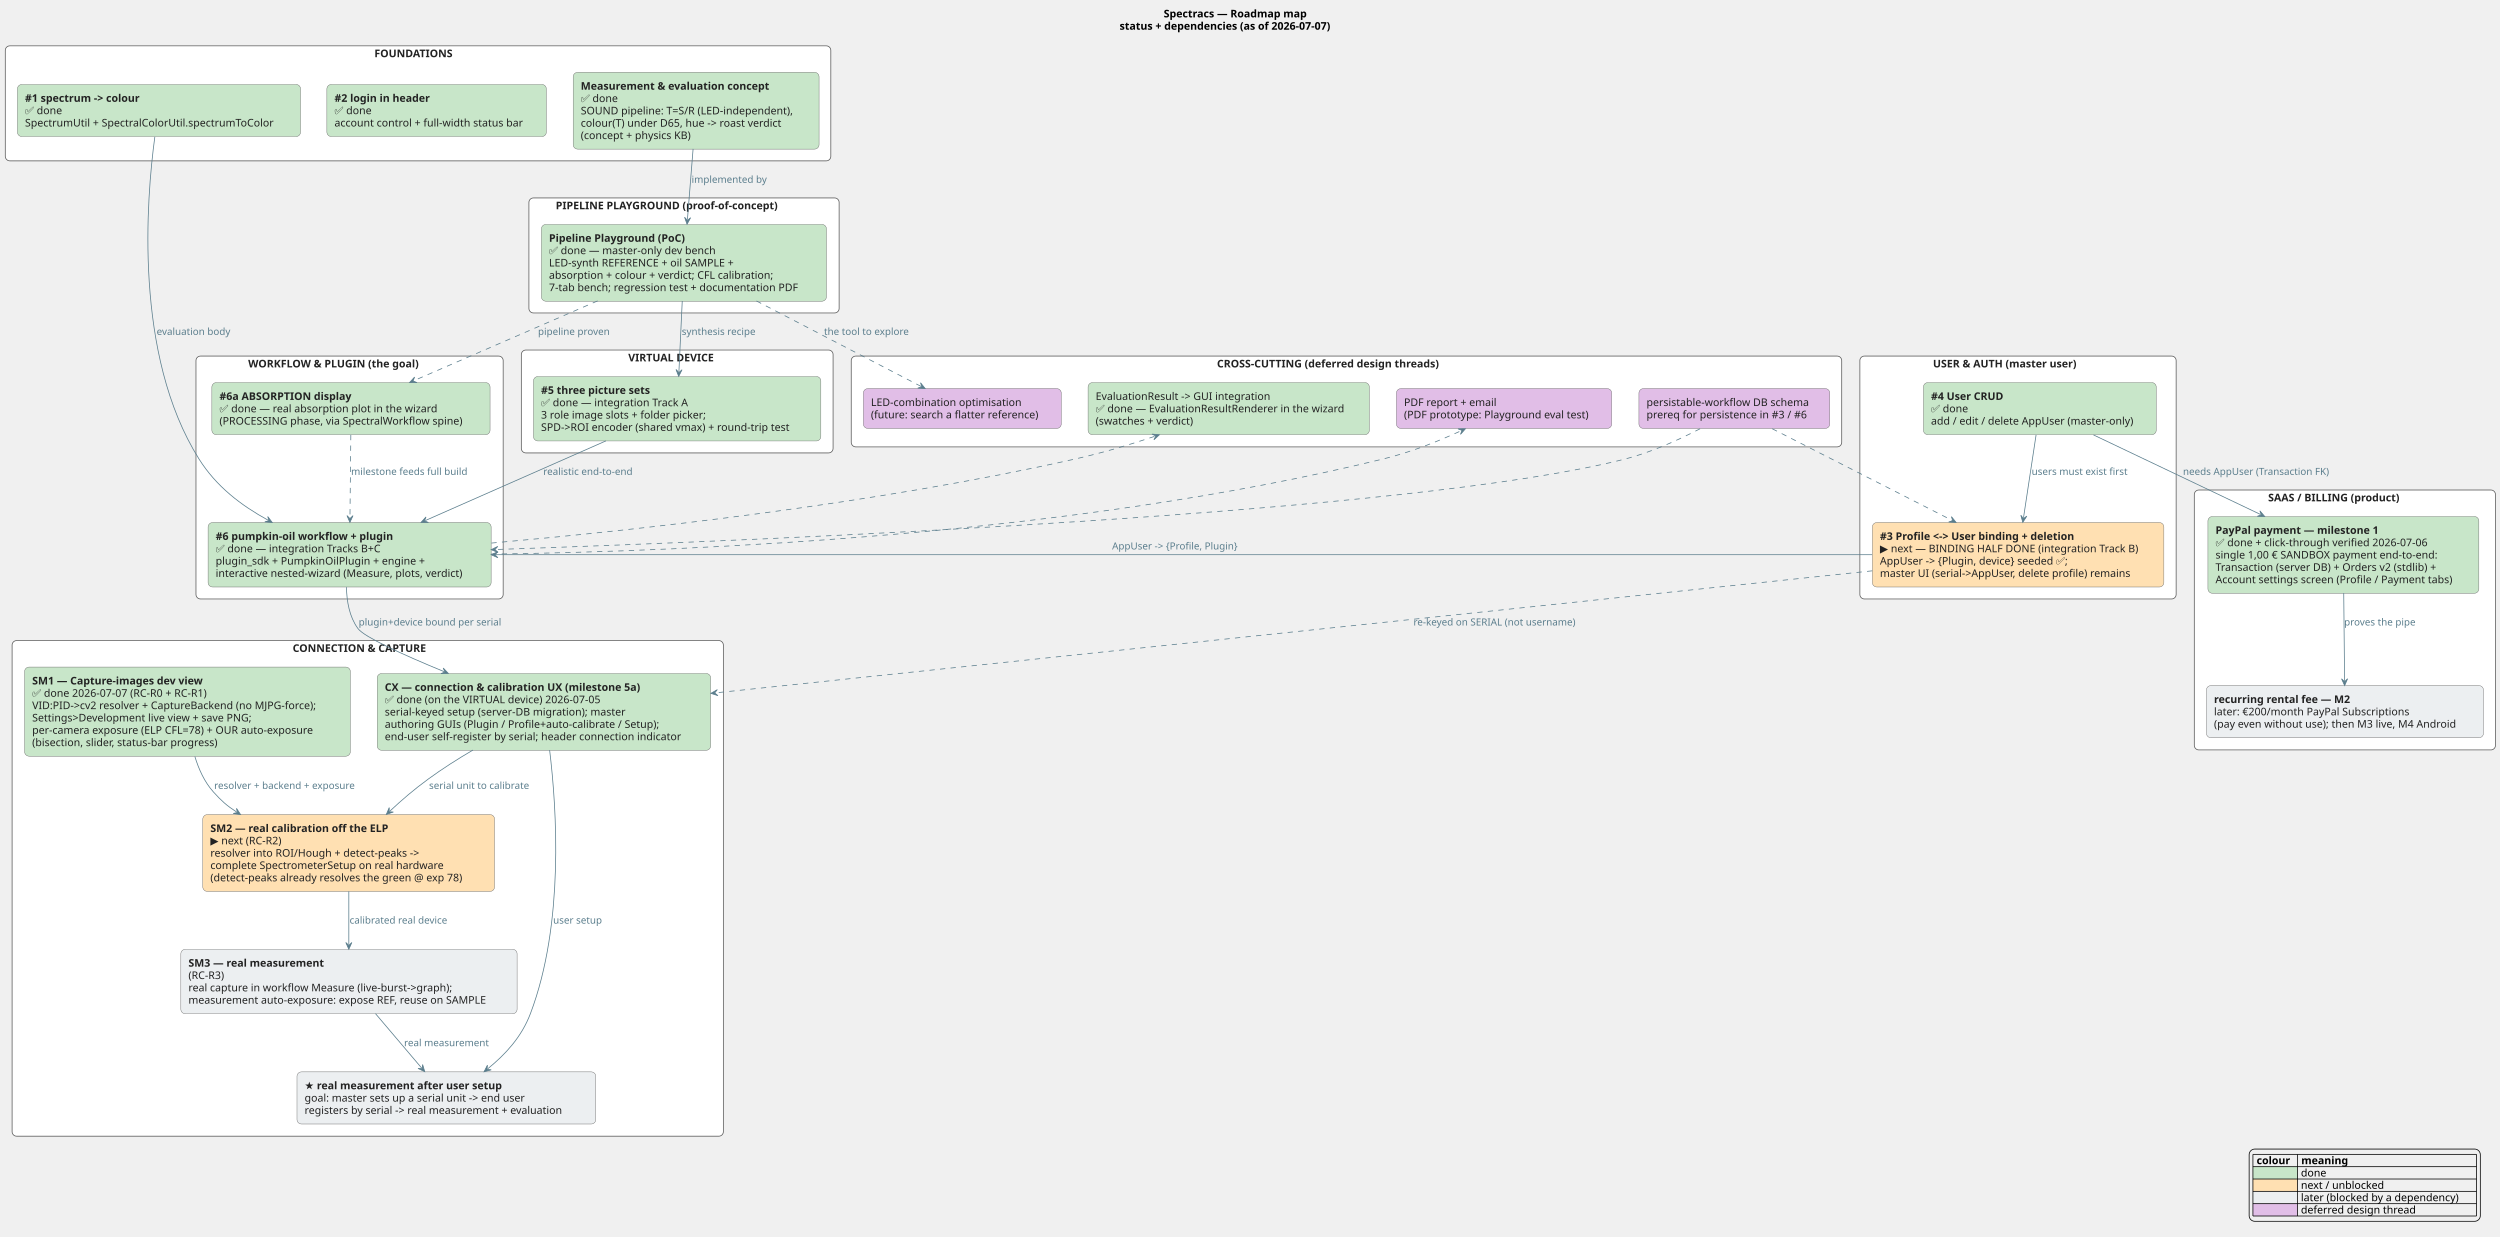
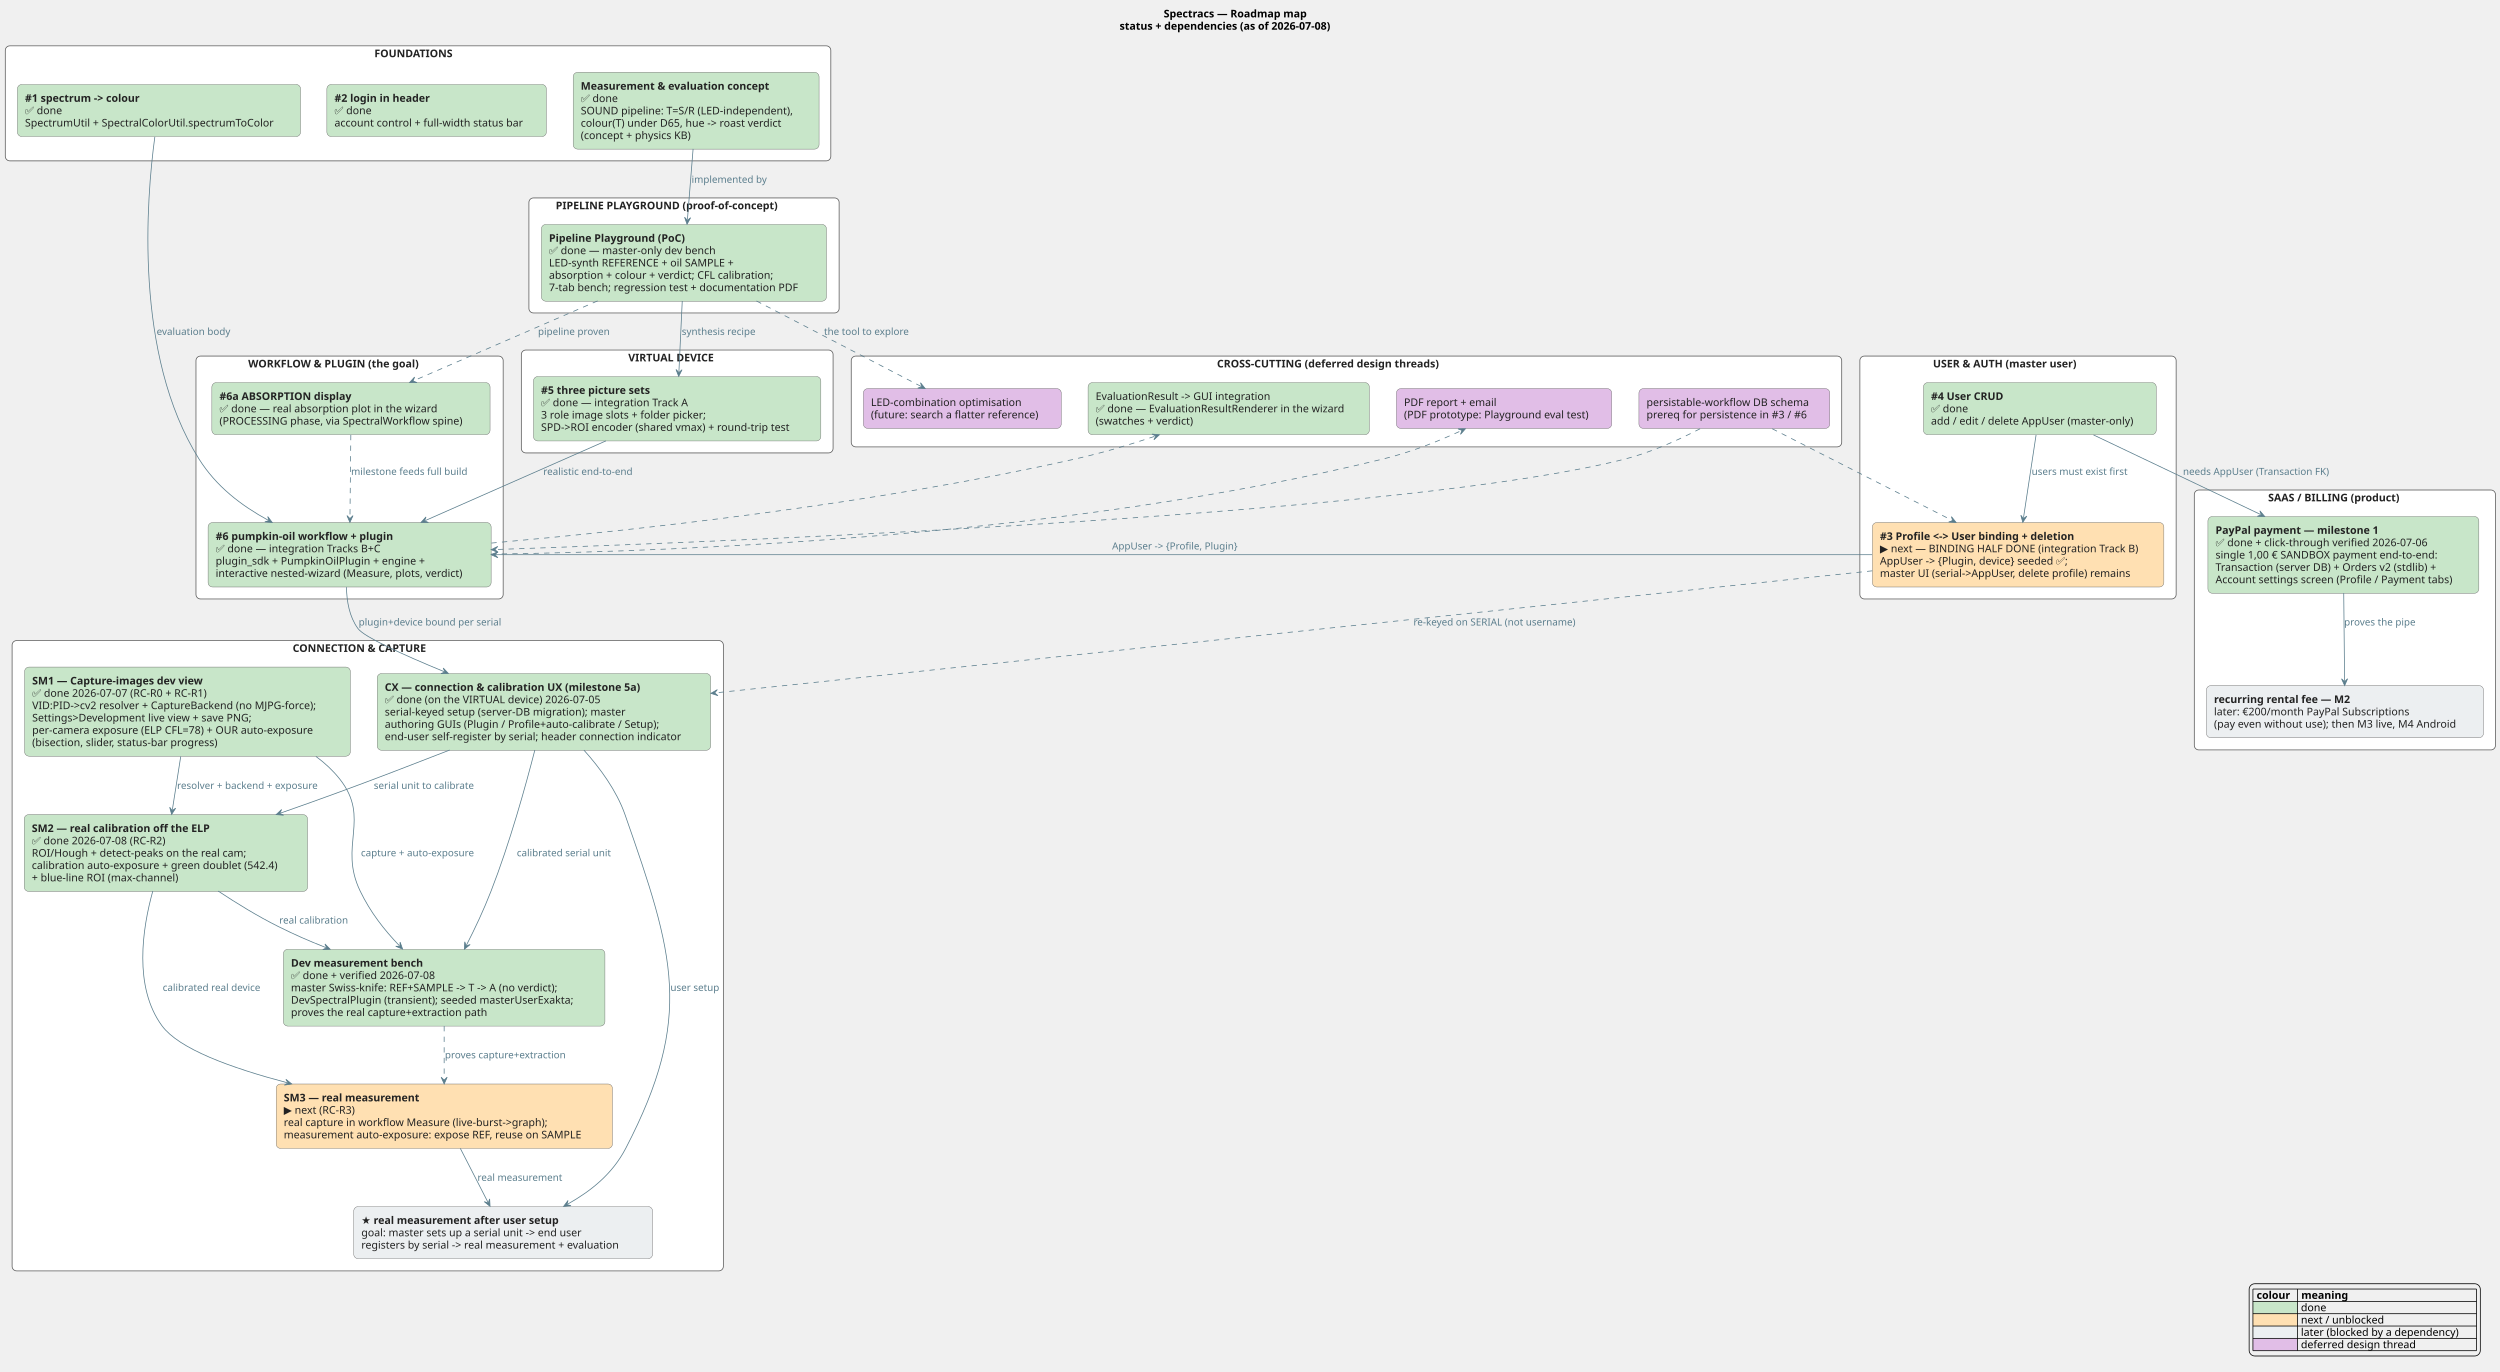
- <svg xmlns="http://www.w3.org/2000/svg" contentStyleType="text/css" height="1634px" preserveAspectRatio="none" style="width:3304px;height:1634px;background:#FFFFFF;" version="1.1" viewBox="0 0 3304 1634" width="3304px" zoomAndPan="magnify">
+ <svg xmlns="http://www.w3.org/2000/svg" contentStyleType="text/css" height="1812px" preserveAspectRatio="none" style="width:3304px;height:1812px;background:#FFFFFF;" version="1.1" viewBox="0 0 3304 1812" width="3304px" zoomAndPan="magnify">
  <defs />
  <g>
    <text fill="#000000" font-family="Sans" font-size="14" font-weight="bold" lengthAdjust="spacing" textLength="214.177" x="1537.912" y="22.995">Spectracs — Roadmap map</text>
-     <text fill="#000000" font-family="Sans" font-size="14" font-weight="bold" lengthAdjust="spacing" textLength="330.812" x="1479.594" y="39.292">status + dependencies (as of 2026-07-07)</text>
+     <text fill="#000000" font-family="Sans" font-size="14" font-weight="bold" lengthAdjust="spacing" textLength="330.812" x="1479.594" y="39.292">status + dependencies (as of 2026-07-08)</text>
    <g id="cluster_F">
      <rect fill="#FFFFFF" height="152" rx="6" ry="6" style="stroke:#5A5A5A;stroke-width:1.0;" width="1091" x="7" y="60.594" />
      <text fill="#222222" font-family="Sans" font-size="14" font-weight="bold" lengthAdjust="spacing" textLength="115.466" x="494.767" y="75.589">FOUNDATIONS</text>
    </g>
    <g id="cluster_PG">
      <rect fill="#FFFFFF" height="152" rx="6" ry="6" style="stroke:#5A5A5A;stroke-width:1.0;" width="410" x="699" y="261.594" />
      <text fill="#222222" font-family="Sans" font-size="14" font-weight="bold" lengthAdjust="spacing" textLength="339.131" x="734.435" y="276.589">PIPELINE PLAYGROUND  (proof-of-concept)</text>
    </g>
    <g id="cluster_UA">
      <rect fill="#FFFFFF" height="321" rx="6" ry="6" style="stroke:#5A5A5A;stroke-width:1.0;" width="418" x="2458" y="470.594" />
      <text fill="#222222" font-family="Sans" font-size="14" font-weight="bold" lengthAdjust="spacing" textLength="224.8" x="2554.6" y="485.589">USER &amp; AUTH  (master user)</text>
    </g>
    <g id="cluster_VD">
      <rect fill="#FFFFFF" height="136" rx="6" ry="6" style="stroke:#5A5A5A;stroke-width:1.0;" width="412" x="689" y="462.594" />
      <text fill="#222222" font-family="Sans" font-size="14" font-weight="bold" lengthAdjust="spacing" textLength="129.439" x="830.281" y="477.589">VIRTUAL DEVICE</text>
    </g>
    <g id="cluster_G">
      <rect fill="#FFFFFF" height="321" rx="6" ry="6" style="stroke:#5A5A5A;stroke-width:1.0;" width="406" x="259" y="470.594" />
      <text fill="#222222" font-family="Sans" font-size="14" font-weight="bold" lengthAdjust="spacing" textLength="268.058" x="327.971" y="485.589">WORKFLOW &amp; PLUGIN   (the goal)</text>
    </g>
    <g id="cluster_CX">
-       <rect fill="#FFFFFF" height="655" rx="6" ry="6" style="stroke:#5A5A5A;stroke-width:1.0;" width="940" x="16" y="846.594" />
+       <rect fill="#FFFFFF" height="833" rx="6" ry="6" style="stroke:#5A5A5A;stroke-width:1.0;" width="940" x="16" y="846.594" />
      <text fill="#222222" font-family="Sans" font-size="14" font-weight="bold" lengthAdjust="spacing" textLength="198.413" x="386.793" y="861.589">CONNECTION &amp; CAPTURE</text>
    </g>
    <g id="cluster_SAAS">
      <rect fill="#FFFFFF" height="343.5" rx="6" ry="6" style="stroke:#5A5A5A;stroke-width:1.0;" width="398" x="2900" y="647.594" />
      <text fill="#222222" font-family="Sans" font-size="14" font-weight="bold" lengthAdjust="spacing" textLength="202.904" x="2997.548" y="662.589">SAAS / BILLING  (product)</text>
    </g>
    <g id="cluster_CC">
      <rect fill="#FFFFFF" height="120" rx="6" ry="6" style="stroke:#5A5A5A;stroke-width:1.0;" width="1309" x="1125" y="470.594" />
      <text fill="#222222" font-family="Sans" font-size="14" font-weight="bold" lengthAdjust="spacing" textLength="342.31" x="1608.345" y="485.589">CROSS-CUTTING  (deferred design threads)</text>
    </g>
    <g id="elem_R1">
      <rect fill="#C8E6C9" height="68.891" rx="6" ry="6" style="stroke:#5A5A5A;stroke-width:0.5;" width="374.218" x="23" y="111.594" />
      <text fill="#222222" font-family="Sans" font-size="14" font-weight="bold" lengthAdjust="spacing" textLength="182.014" x="33" y="134.589">#1  spectrum -&gt; colour</text>
      <text fill="#222222" font-family="Sans" font-size="14" lengthAdjust="spacing" textLength="51.233" x="33" y="150.886">✅ done</text>
      <text fill="#222222" font-family="Sans" font-size="14" lengthAdjust="spacing" textLength="354.218" x="33" y="167.183">SpectrumUtil + SpectralColorUtil.spectrumToColor</text>
    </g>
    <g id="elem_R2">
      <rect fill="#C8E6C9" height="68.891" rx="6" ry="6" style="stroke:#5A5A5A;stroke-width:0.5;" width="290.054" x="432" y="111.594" />
      <text fill="#222222" font-family="Sans" font-size="14" font-weight="bold" lengthAdjust="spacing" textLength="150.268" x="442" y="134.589">#2  login in header</text>
      <text fill="#222222" font-family="Sans" font-size="14" lengthAdjust="spacing" textLength="51.233" x="442" y="150.886">✅ done</text>
      <text fill="#222222" font-family="Sans" font-size="14" lengthAdjust="spacing" textLength="270.054" x="442" y="167.183">account control + full-width status bar</text>
    </g>
    <g id="elem_CONCEPT">
      <rect fill="#C8E6C9" height="101.484" rx="6" ry="6" style="stroke:#5A5A5A;stroke-width:0.5;" width="324.978" x="757.5" y="95.594" />
      <text fill="#222222" font-family="Sans" font-size="14" font-weight="bold" lengthAdjust="spacing" textLength="280.896" x="767.5" y="118.589">Measurement &amp; evaluation concept</text>
      <text fill="#222222" font-family="Sans" font-size="14" lengthAdjust="spacing" textLength="51.233" x="767.5" y="134.886">✅ done</text>
      <text fill="#222222" font-family="Sans" font-size="14" lengthAdjust="spacing" textLength="304.978" x="767.5" y="151.183">SOUND pipeline: T=S/R (LED-independent),</text>
      <text fill="#222222" font-family="Sans" font-size="14" lengthAdjust="spacing" textLength="291.013" x="767.5" y="167.48">colour(T) under D65, hue -&gt; roast verdict</text>
      <text fill="#222222" font-family="Sans" font-size="14" lengthAdjust="spacing" textLength="162.832" x="767.5" y="183.776">(concept + physics KB)</text>
    </g>
    <g id="elem_PLAY">
      <rect fill="#C8E6C9" height="101.484" rx="6" ry="6" style="stroke:#5A5A5A;stroke-width:0.5;" width="376.74" x="715.5" y="296.594" />
      <text fill="#222222" font-family="Sans" font-size="14" font-weight="bold" lengthAdjust="spacing" textLength="206.466" x="725.5" y="319.589">Pipeline Playground (PoC)</text>
      <text fill="#222222" font-family="Sans" font-size="14" lengthAdjust="spacing" textLength="235.796" x="725.5" y="335.886">✅ done — master-only dev bench</text>
      <text fill="#222222" font-family="Sans" font-size="14" lengthAdjust="spacing" textLength="272.118" x="725.5" y="352.183">LED-synth REFERENCE + oil SAMPLE +</text>
      <text fill="#222222" font-family="Sans" font-size="14" lengthAdjust="spacing" textLength="326.067" x="725.5" y="368.479">absorption + colour + verdict; CFL calibration;</text>
      <text fill="#222222" font-family="Sans" font-size="14" lengthAdjust="spacing" textLength="356.74" x="725.5" y="384.776">7-tab bench; regression test + documentation PDF</text>
    </g>
    <g id="elem_R4">
      <rect fill="#C8E6C9" height="68.891" rx="6" ry="6" style="stroke:#5A5A5A;stroke-width:0.5;" width="307.69" x="2542" y="505.594" />
      <text fill="#222222" font-family="Sans" font-size="14" font-weight="bold" lengthAdjust="spacing" textLength="116.238" x="2552" y="528.589">#4  User CRUD</text>
      <text fill="#222222" font-family="Sans" font-size="14" lengthAdjust="spacing" textLength="51.233" x="2552" y="544.886">✅ done</text>
      <text fill="#222222" font-family="Sans" font-size="14" lengthAdjust="spacing" textLength="287.69" x="2552" y="561.183">add / edit / delete AppUser (master-only)</text>
    </g>
    <g id="elem_R3">
      <rect fill="#FFE0B2" height="85.188" rx="6" ry="6" style="stroke:#5A5A5A;stroke-width:0.5;" width="385.265" x="2474.5" y="690.594" />
      <text fill="#222222" font-family="Sans" font-size="14" font-weight="bold" lengthAdjust="spacing" textLength="309.142" x="2484.5" y="713.589">#3  Profile &lt;-&gt; User binding + deletion</text>
      <text fill="#222222" font-family="Sans" font-size="14" lengthAdjust="spacing" textLength="365.265" x="2484.5" y="729.886">▶ next — BINDING HALF DONE (integration Track B)</text>
      <text fill="#222222" font-family="Sans" font-size="14" lengthAdjust="spacing" textLength="276.866" x="2484.5" y="746.183">AppUser -&gt; {Plugin, device} seeded ✅;</text>
      <text fill="#222222" font-family="Sans" font-size="14" lengthAdjust="spacing" textLength="360.712" x="2484.5" y="762.48">master UI (serial-&gt;AppUser, delete profile) remains</text>
    </g>
    <g id="elem_R5">
      <rect fill="#C8E6C9" height="85.188" rx="6" ry="6" style="stroke:#5A5A5A;stroke-width:0.5;" width="379.83" x="705" y="497.594" />
      <text fill="#222222" font-family="Sans" font-size="14" font-weight="bold" lengthAdjust="spacing" textLength="172.553" x="715" y="520.589">#5  three picture sets</text>
      <text fill="#222222" font-family="Sans" font-size="14" lengthAdjust="spacing" textLength="208.206" x="715" y="536.886">✅ done — integration Track A</text>
      <text fill="#222222" font-family="Sans" font-size="14" lengthAdjust="spacing" textLength="238.608" x="715" y="553.183">3 role image slots + folder picker;</text>
      <text fill="#222222" font-family="Sans" font-size="14" lengthAdjust="spacing" textLength="359.83" x="715" y="569.48">SPD-&gt;ROI encoder (shared vmax) + round-trip test</text>
    </g>
    <g id="elem_R6a">
      <rect fill="#C8E6C9" height="68.891" rx="6" ry="6" style="stroke:#5A5A5A;stroke-width:0.5;" width="367.669" x="280" y="505.594" />
      <text fill="#222222" font-family="Sans" font-size="14" font-weight="bold" lengthAdjust="spacing" textLength="204.996" x="290" y="528.589">#6a  ABSORPTION display</text>
      <text fill="#222222" font-family="Sans" font-size="14" lengthAdjust="spacing" textLength="306.486" x="290" y="544.886">✅ done — real absorption plot in the wizard</text>
      <text fill="#222222" font-family="Sans" font-size="14" lengthAdjust="spacing" textLength="347.669" x="290" y="561.183">(PROCESSING phase, via SpectralWorkflow spine)</text>
    </g>
    <g id="elem_R6">
      <rect fill="#C8E6C9" height="85.188" rx="6" ry="6" style="stroke:#5A5A5A;stroke-width:0.5;" width="374.081" x="275" y="690.594" />
      <text fill="#222222" font-family="Sans" font-size="14" font-weight="bold" lengthAdjust="spacing" textLength="273.055" x="285" y="713.589">#6  pumpkin-oil workflow + plugin</text>
      <text fill="#222222" font-family="Sans" font-size="14" lengthAdjust="spacing" textLength="237.033" x="285" y="729.886">✅ done — integration Tracks B+C</text>
      <text fill="#222222" font-family="Sans" font-size="14" lengthAdjust="spacing" textLength="302.142" x="285" y="746.183">plugin_sdk + PumpkinOilPlugin + engine +</text>
      <text fill="#222222" font-family="Sans" font-size="14" lengthAdjust="spacing" textLength="354.081" x="285" y="762.48">interactive nested-wizard (Measure, plots, verdict)</text>
    </g>
    <g id="elem_CXA">
      <rect fill="#C8E6C9" height="101.484" rx="6" ry="6" style="stroke:#5A5A5A;stroke-width:0.5;" width="440.731" x="498.5" y="890.094" />
      <text fill="#222222" font-family="Sans" font-size="14" font-weight="bold" lengthAdjust="spacing" textLength="384.843" x="508.5" y="913.089">CX — connection &amp; calibration UX (milestone 5a)</text>
      <text fill="#222222" font-family="Sans" font-size="14" lengthAdjust="spacing" textLength="311.777" x="508.5" y="929.386">✅ done (on the VIRTUAL device) 2026-07-05</text>
      <text fill="#222222" font-family="Sans" font-size="14" lengthAdjust="spacing" textLength="344.866" x="508.5" y="945.683">serial-keyed setup (server-DB migration); master</text>
      <text fill="#222222" font-family="Sans" font-size="14" lengthAdjust="spacing" textLength="389.437" x="508.5" y="961.98">authoring GUIs (Plugin / Profile+auto-calibrate / Setup);</text>
      <text fill="#222222" font-family="Sans" font-size="14" lengthAdjust="spacing" textLength="420.731" x="508.5" y="978.276">end-user self-register by serial; header connection indicator</text>
    </g>
    <g id="elem_SM1">
      <rect fill="#C8E6C9" height="117.781" rx="6" ry="6" style="stroke:#5A5A5A;stroke-width:0.5;" width="430.505" x="32.5" y="881.594" />
      <text fill="#222222" font-family="Sans" font-size="14" font-weight="bold" lengthAdjust="spacing" textLength="257.544" x="42.5" y="904.589">SM1 — Capture-images dev view</text>
      <text fill="#222222" font-family="Sans" font-size="14" lengthAdjust="spacing" textLength="263.878" x="42.5" y="920.886">✅ done 2026-07-07  (RC-R0 + RC-R1)</text>
      <text fill="#222222" font-family="Sans" font-size="14" lengthAdjust="spacing" textLength="410.505" x="42.5" y="937.183">VID:PID-&gt;cv2 resolver + CaptureBackend (no MJPG-force);</text>
      <text fill="#222222" font-family="Sans" font-size="14" lengthAdjust="spacing" textLength="321.549" x="42.5" y="953.48">Settings&gt;Development live view + save PNG;</text>
      <text fill="#222222" font-family="Sans" font-size="14" lengthAdjust="spacing" textLength="408.112" x="42.5" y="969.776">per-camera exposure (ELP CFL=78) + OUR auto-exposure</text>
      <text fill="#222222" font-family="Sans" font-size="14" lengthAdjust="spacing" textLength="267.046" x="42.5" y="986.073">(bisection, slider, status-bar progress)</text>
    </g>
    <g id="elem_SM2">
-       <rect fill="#FFE0B2" height="101.484" rx="6" ry="6" style="stroke:#5A5A5A;stroke-width:0.5;" width="385.613" x="268" y="1076.594" />
-       <text fill="#222222" font-family="Sans" font-size="14" font-weight="bold" lengthAdjust="spacing" textLength="269.138" x="278" y="1099.589">SM2 — real calibration off the ELP</text>
-       <text fill="#222222" font-family="Sans" font-size="14" lengthAdjust="spacing" textLength="109.491" x="278" y="1115.886">▶ next  (RC-R2)</text>
-       <text fill="#222222" font-family="Sans" font-size="14" lengthAdjust="spacing" textLength="300.993" x="278" y="1132.183">resolver into ROI/Hough + detect-peaks -&gt;</text>
-       <text fill="#222222" font-family="Sans" font-size="14" lengthAdjust="spacing" textLength="330.716" x="278" y="1148.479">complete SpectrometerSetup on real hardware</text>
-       <text fill="#222222" font-family="Sans" font-size="14" lengthAdjust="spacing" textLength="365.613" x="278" y="1164.776">(detect-peaks already resolves the green @ exp 78)</text>
+       <rect fill="#C8E6C9" height="101.484" rx="6" ry="6" style="stroke:#5A5A5A;stroke-width:0.5;" width="374.471" x="32" y="1076.594" />
+       <text fill="#222222" font-family="Sans" font-size="14" font-weight="bold" lengthAdjust="spacing" textLength="269.138" x="42" y="1099.589">SM2 — real calibration off the ELP</text>
+       <text fill="#222222" font-family="Sans" font-size="14" lengthAdjust="spacing" textLength="200.058" x="42" y="1115.886">✅ done 2026-07-08  (RC-R2)</text>
+       <text fill="#222222" font-family="Sans" font-size="14" lengthAdjust="spacing" textLength="306.954" x="42" y="1132.183">ROI/Hough + detect-peaks on the real cam;</text>
+       <text fill="#222222" font-family="Sans" font-size="14" lengthAdjust="spacing" textLength="354.471" x="42" y="1148.479">calibration auto-exposure + green doublet (542.4)</text>
+       <text fill="#222222" font-family="Sans" font-size="14" lengthAdjust="spacing" textLength="212.413" x="42" y="1164.776">+ blue-line ROI (max-channel)</text>
+     </g>
+     <g id="elem_BENCH">
+       <rect fill="#C8E6C9" height="101.484" rx="6" ry="6" style="stroke:#5A5A5A;stroke-width:0.5;" width="424.968" x="374.5" y="1254.594" />
+       <text fill="#222222" font-family="Sans" font-size="14" font-weight="bold" lengthAdjust="spacing" textLength="196.711" x="384.5" y="1277.589">Dev measurement bench</text>
+       <text fill="#222222" font-family="Sans" font-size="14" lengthAdjust="spacing" textLength="210.537" x="384.5" y="1293.886">✅ done + verified 2026-07-08</text>
+       <text fill="#222222" font-family="Sans" font-size="14" lengthAdjust="spacing" textLength="395.343" x="384.5" y="1310.183">master Swiss-knife: REF+SAMPLE -&gt; T -&gt; A (no verdict);</text>
+       <text fill="#222222" font-family="Sans" font-size="14" lengthAdjust="spacing" textLength="404.968" x="384.5" y="1326.479">DevSpectralPlugin (transient); seeded masterUserExakta;</text>
+       <text fill="#222222" font-family="Sans" font-size="14" lengthAdjust="spacing" textLength="283.705" x="384.5" y="1342.776">proves the real capture+extraction path</text>
    </g>
    <g id="elem_SM3">
-       <rect fill="#ECEFF1" height="85.188" rx="6" ry="6" style="stroke:#5A5A5A;stroke-width:0.5;" width="444.396" x="239" y="1254.594" />
-       <text fill="#222222" font-family="Sans" font-size="14" font-weight="bold" lengthAdjust="spacing" textLength="201.995" x="249" y="1277.589">SM3 — real measurement</text>
-       <text fill="#222222" font-family="Sans" font-size="14" lengthAdjust="spacing" textLength="54.113" x="249" y="1293.886">(RC-R3)</text>
-       <text fill="#222222" font-family="Sans" font-size="14" lengthAdjust="spacing" textLength="377.699" x="249" y="1310.183">real capture in workflow Measure (live-burst-&gt;graph);</text>
-       <text fill="#222222" font-family="Sans" font-size="14" lengthAdjust="spacing" textLength="424.396" x="249" y="1326.479">measurement auto-exposure: expose REF, reuse on SAMPLE</text>
+       <rect fill="#FFE0B2" height="85.188" rx="6" ry="6" style="stroke:#5A5A5A;stroke-width:0.5;" width="444.396" x="365" y="1432.594" />
+       <text fill="#222222" font-family="Sans" font-size="14" font-weight="bold" lengthAdjust="spacing" textLength="201.995" x="375" y="1455.589">SM3 — real measurement</text>
+       <text fill="#222222" font-family="Sans" font-size="14" lengthAdjust="spacing" textLength="109.491" x="375" y="1471.886">▶ next  (RC-R3)</text>
+       <text fill="#222222" font-family="Sans" font-size="14" lengthAdjust="spacing" textLength="377.699" x="375" y="1488.183">real capture in workflow Measure (live-burst-&gt;graph);</text>
+       <text fill="#222222" font-family="Sans" font-size="14" lengthAdjust="spacing" textLength="424.396" x="375" y="1504.479">measurement auto-exposure: expose REF, reuse on SAMPLE</text>
    </g>
    <g id="elem_MS">
-       <rect fill="#ECEFF1" height="68.891" rx="6" ry="6" style="stroke:#5A5A5A;stroke-width:0.5;" width="394.903" x="392.5" y="1416.594" />
-       <text fill="#222222" font-family="Sans" font-size="14" font-weight="bold" lengthAdjust="spacing" textLength="294.376" x="402.5" y="1439.589">★ real measurement after user setup</text>
-       <text fill="#222222" font-family="Sans" font-size="14" lengthAdjust="spacing" textLength="317.926" x="402.5" y="1455.886">goal: master sets up a serial unit -&gt; end user</text>
-       <text fill="#222222" font-family="Sans" font-size="14" lengthAdjust="spacing" textLength="374.903" x="402.5" y="1472.183">registers by serial -&gt; real measurement + evaluation</text>
+       <rect fill="#ECEFF1" height="68.891" rx="6" ry="6" style="stroke:#5A5A5A;stroke-width:0.5;" width="394.903" x="467.5" y="1594.594" />
+       <text fill="#222222" font-family="Sans" font-size="14" font-weight="bold" lengthAdjust="spacing" textLength="294.376" x="477.5" y="1617.589">★ real measurement after user setup</text>
+       <text fill="#222222" font-family="Sans" font-size="14" lengthAdjust="spacing" textLength="317.926" x="477.5" y="1633.886">goal: master sets up a serial unit -&gt; end user</text>
+       <text fill="#222222" font-family="Sans" font-size="14" lengthAdjust="spacing" textLength="374.903" x="477.5" y="1650.183">registers by serial -&gt; real measurement + evaluation</text>
    </g>
    <g id="elem_PAY">
      <rect fill="#C8E6C9" height="101.484" rx="6" ry="6" style="stroke:#5A5A5A;stroke-width:0.5;" width="358.044" x="2918" y="682.594" />
      <text fill="#222222" font-family="Sans" font-size="14" font-weight="bold" lengthAdjust="spacing" textLength="243.701" x="2928" y="705.589">PayPal payment — milestone 1</text>
      <text fill="#222222" font-family="Sans" font-size="14" lengthAdjust="spacing" textLength="306.637" x="2928" y="721.886">✅ done + click-through verified 2026-07-06</text>
      <text fill="#222222" font-family="Sans" font-size="14" lengthAdjust="spacing" textLength="317.693" x="2928" y="738.183">single 1,00 € SANDBOX payment end-to-end:</text>
      <text fill="#222222" font-family="Sans" font-size="14" lengthAdjust="spacing" textLength="326.163" x="2928" y="754.48">Transaction (server DB) + Orders v2 (stdlib) +</text>
      <text fill="#222222" font-family="Sans" font-size="14" lengthAdjust="spacing" textLength="338.044" x="2928" y="770.776">Account settings screen (Profile / Payment tabs)</text>
    </g>
    <g id="elem_PAY2">
      <rect fill="#ECEFF1" height="68.891" rx="6" ry="6" style="stroke:#5A5A5A;stroke-width:0.5;" width="366.172" x="2916" y="906.094" />
      <text fill="#222222" font-family="Sans" font-size="14" font-weight="bold" lengthAdjust="spacing" textLength="202.815" x="2926" y="929.089">recurring rental fee — M2</text>
      <text fill="#222222" font-family="Sans" font-size="14" lengthAdjust="spacing" textLength="276.678" x="2926" y="945.386">later: €200/month PayPal Subscriptions</text>
      <text fill="#222222" font-family="Sans" font-size="14" lengthAdjust="spacing" textLength="346.172" x="2926" y="961.683">(pay even without use); then M3 live, M4 Android</text>
    </g>
    <g id="elem_CCa">
      <rect fill="#E1BEE7" height="52.594" rx="6" ry="6" style="stroke:#5A5A5A;stroke-width:0.5;" width="252.237" x="2166" y="513.594" />
      <text fill="#222222" font-family="Sans" font-size="14" lengthAdjust="spacing" textLength="228.935" x="2176" y="536.589">persistable-workflow DB schema</text>
      <text fill="#222222" font-family="Sans" font-size="14" lengthAdjust="spacing" textLength="232.237" x="2176" y="552.886">prereq for persistence in #3 / #6</text>
    </g>
    <g id="elem_CCb">
      <rect fill="#C8E6C9" height="68.891" rx="6" ry="6" style="stroke:#5A5A5A;stroke-width:0.5;" width="371.727" x="1438" y="505.594" />
      <text fill="#222222" font-family="Sans" font-size="14" lengthAdjust="spacing" textLength="250.018" x="1448" y="528.589">EvaluationResult -&gt; GUI integration</text>
      <text fill="#222222" font-family="Sans" font-size="14" lengthAdjust="spacing" textLength="351.727" x="1448" y="544.886">✅ done — EvaluationResultRenderer in the wizard</text>
      <text fill="#222222" font-family="Sans" font-size="14" lengthAdjust="spacing" textLength="145.462" x="1448" y="561.183">(swatches + verdict)</text>
    </g>
    <g id="elem_CCc">
      <rect fill="#E1BEE7" height="52.594" rx="6" ry="6" style="stroke:#5A5A5A;stroke-width:0.5;" width="284.544" x="1845.5" y="513.594" />
      <text fill="#222222" font-family="Sans" font-size="14" lengthAdjust="spacing" textLength="134.032" x="1855.5" y="536.589">PDF report + email</text>
      <text fill="#222222" font-family="Sans" font-size="14" lengthAdjust="spacing" textLength="264.544" x="1855.5" y="552.886">(PDF prototype: Playground eval test)</text>
    </g>
    <g id="elem_CCd">
      <rect fill="#E1BEE7" height="52.594" rx="6" ry="6" style="stroke:#5A5A5A;stroke-width:0.5;" width="261.575" x="1141" y="513.594" />
      <text fill="#222222" font-family="Sans" font-size="14" lengthAdjust="spacing" textLength="210.923" x="1151" y="536.589">LED-combination optimisation</text>
      <text fill="#222222" font-family="Sans" font-size="14" lengthAdjust="spacing" textLength="241.575" x="1151" y="552.886">(future: search a flatter reference)</text>
    </g>
    <g id="link_R1_R6">
      <path d="M204.63,180.874 C193.65,261.554 176.42,468.944 263,606.594 C285.84,642.894 318.16,667.647 354.54,687.617 " fill="none" id="R1-to-R6" style="stroke:#5A7D8C;stroke-width:1.0;" />
      <polygon fill="#5A7D8C" points="359.8,690.504,353.835,682.667,355.417,688.098,349.986,689.679,359.8,690.504" style="stroke:#5A7D8C;stroke-width:1.0;" />
      <text fill="#5A7D8C" font-family="Sans" font-size="13" lengthAdjust="spacing" textLength="104.66" x="207" y="442.661">evaluation body</text>
    </g>
    <g id="link_CONCEPT_PLAY">
      <path d="M916,196.794 C913.56,227.184 910.932,259.953 908.482,290.353 " fill="none" id="CONCEPT-to-PLAY" style="stroke:#5A7D8C;stroke-width:1.0;" />
      <polygon fill="#5A7D8C" points="908,296.334,912.71,287.684,908.402,291.35,904.736,287.041,908,296.334" style="stroke:#5A7D8C;stroke-width:1.0;" />
      <text fill="#5A7D8C" font-family="Sans" font-size="13" lengthAdjust="spacing" textLength="106.463" x="914" y="241.661">implemented by</text>
    </g>
    <g id="link_PLAY_R5">
      <path d="M901.66,397.774 C900.2,428.724 898.634,462.101 897.244,491.411 " fill="none" id="PLAY-to-R5" style="stroke:#5A7D8C;stroke-width:1.0;" />
      <polygon fill="#5A7D8C" points="896.96,497.404,901.382,488.603,897.197,492.409,893.391,488.224,896.96,497.404" style="stroke:#5A7D8C;stroke-width:1.0;" />
      <text fill="#5A7D8C" font-family="Sans" font-size="13" lengthAdjust="spacing" textLength="105.682" x="901" y="442.661">synthesis recipe</text>
    </g>
    <g id="link_PLAY_R6a">
      <path d="M789.83,397.654 C711.66,431.584 615.594,473.295 546.784,503.155 " fill="none" id="PLAY-to-R6a" style="stroke:#5A7D8C;stroke-width:1.0;stroke-dasharray:7.0,7.0;" />
      <polygon fill="#5A7D8C" points="541.28,505.544,551.129,505.63,545.867,503.553,547.944,498.292,541.28,505.544" style="stroke:#5A7D8C;stroke-width:1.0;" />
      <text fill="#5A7D8C" font-family="Sans" font-size="13" lengthAdjust="spacing" textLength="101.188" x="711" y="442.661">pipeline proven</text>
    </g>
    <g id="link_PLAY_CCd">
      <path d="M999.73,397.774 C1071.18,434.864 1160.575,481.259 1217.385,510.749 " fill="none" id="PLAY-to-CCd" style="stroke:#5A7D8C;stroke-width:1.0;stroke-dasharray:7.0,7.0;" />
      <polygon fill="#5A7D8C" points="1222.71,513.514,1216.565,505.817,1218.272,511.21,1212.879,512.917,1222.71,513.514" style="stroke:#5A7D8C;stroke-width:1.0;" />
      <text fill="#5A7D8C" font-family="Sans" font-size="13" lengthAdjust="spacing" textLength="120.25" x="1089" y="442.661">the tool to explore</text>
    </g>
    <g id="link_R4_R3">
      <path d="M2690.88,574.804 C2685.99,607.034 2679.49,649.802 2674.23,684.462 " fill="none" id="R4-to-R3" style="stroke:#5A7D8C;stroke-width:1.0;" />
      <polygon fill="#5A7D8C" points="2673.33,690.394,2678.635,682.096,2674.08,685.45,2670.726,680.895,2673.33,690.394" style="stroke:#5A7D8C;stroke-width:1.0;" />
      <text fill="#5A7D8C" font-family="Sans" font-size="13" lengthAdjust="spacing" textLength="136.875" x="2685" y="627.661">users must exist first</text>
    </g>
    <g id="link_R3_R6">
      <path d="M2474.16,733.094 C2054.59,733.094 1069.31,733.094 655.05,733.094 " fill="none" id="R3-to-R6" style="stroke:#5A7D8C;stroke-width:1.0;" />
      <polygon fill="#5A7D8C" points="649.05,733.094,658.05,737.094,654.05,733.094,658.05,729.094,649.05,733.094" style="stroke:#5A7D8C;stroke-width:1.0;" />
      <text fill="#5A7D8C" font-family="Sans" font-size="13" lengthAdjust="spacing" textLength="184.412" x="1469.75" y="726.161">AppUser -&gt; {Profile, Plugin}</text>
    </g>
    <g id="link_R5_R6">
      <path d="M800.78,582.654 C728.38,614.594 634.33,656.072 561.889,688.032 " fill="none" id="R5-to-R6" style="stroke:#5A7D8C;stroke-width:1.0;" />
      <polygon fill="#5A7D8C" points="556.4,690.454,566.249,690.481,560.975,688.436,563.02,683.161,556.4,690.454" style="stroke:#5A7D8C;stroke-width:1.0;" />
      <text fill="#5A7D8C" font-family="Sans" font-size="13" lengthAdjust="spacing" textLength="126.706" x="718" y="627.661">realistic end-to-end</text>
    </g>
    <g id="link_R6a_R6">
      <path d="M463.65,574.804 C463.31,607.034 462.862,649.734 462.502,684.394 " fill="none" id="R6a-to-R6" style="stroke:#5A7D8C;stroke-width:1.0;stroke-dasharray:7.0,7.0;" />
      <polygon fill="#5A7D8C" points="462.44,690.394,466.533,681.436,462.492,685.394,458.534,681.353,462.44,690.394" style="stroke:#5A7D8C;stroke-width:1.0;" />
      <text fill="#5A7D8C" font-family="Sans" font-size="13" lengthAdjust="spacing" textLength="163.947" x="464" y="627.661">milestone feeds full build</text>
    </g>
    <g id="link_CCa_R3">
      <path d="M2342.19,566.654 C2404.35,598.324 2505.764,649.97 2579.834,687.7 " fill="none" id="CCa-to-R3" style="stroke:#5A7D8C;stroke-width:1.0;stroke-dasharray:7.0,7.0;" />
      <polygon fill="#5A7D8C" points="2585.18,690.424,2578.976,682.774,2580.725,688.154,2575.345,689.903,2585.18,690.424" style="stroke:#5A7D8C;stroke-width:1.0;" />
    </g>
    <g id="link_CCa_R6">
      <path d="M2246.82,566.644 C2219.18,580.984 2182.59,597.744 2148,606.594 C1868.98,678.014 1032.927,713.481 655.057,726.241 " fill="none" id="CCa-to-R6" style="stroke:#5A7D8C;stroke-width:1.0;stroke-dasharray:7.0,7.0;" />
      <polygon fill="#5A7D8C" points="649.06,726.444,658.19,730.138,654.057,726.275,657.92,722.142,649.06,726.444" style="stroke:#5A7D8C;stroke-width:1.0;" />
    </g>
    <g id="link_R6_CCb">
      <path d="M649.4,717.734 C844,700.454 1156.42,666.074 1421,606.594 C1457.94,598.294 1492.071,588.082 1526.571,576.511 " fill="none" id="R6-to-CCb" style="stroke:#5A7D8C;stroke-width:1.0;stroke-dasharray:7.0,7.0;" />
      <polygon fill="#5A7D8C" points="1532.26,574.604,1522.455,573.673,1527.52,576.193,1524.999,581.258,1532.26,574.604" style="stroke:#5A7D8C;stroke-width:1.0;" />
    </g>
    <g id="link_R6_CCc">
      <path d="M649.09,732.334 C914.93,728.764 1415.53,707.574 1828,606.594 C1865.61,597.384 1900.489,583.332 1931.259,569.172 " fill="none" id="R6-to-CCc" style="stroke:#5A7D8C;stroke-width:1.0;stroke-dasharray:7.0,7.0;" />
      <polygon fill="#5A7D8C" points="1936.71,566.664,1926.862,566.793,1932.168,568.754,1930.206,574.06,1936.71,566.664" style="stroke:#5A7D8C;stroke-width:1.0;" />
    </g>
    <g id="link_R3_CXA">
      <path d="M2474.44,754.404 C2110.54,792.794 1329.917,875.144 945.477,915.704 " fill="none" id="R3-to-CXA" style="stroke:#5A7D8C;stroke-width:1.0;stroke-dasharray:7.0,7.0;" />
      <polygon fill="#5A7D8C" points="939.51,916.334,948.88,919.367,944.482,915.809,948.041,911.412,939.51,916.334" style="stroke:#5A7D8C;stroke-width:1.0;" />
      <text fill="#5A7D8C" font-family="Sans" font-size="13" lengthAdjust="spacing" textLength="232.35" x="1868" y="826.661">re-keyed on SERIAL (not username)</text>
    </g>
    <g id="link_R6_CXA">
      <path d="M457.89,775.934 C458.19,794.274 461.62,815.104 473,830.594 C481.35,841.954 531.004,864.563 587.004,887.693 " fill="none" id="R6-to-CXA" style="stroke:#5A7D8C;stroke-width:1.0;" />
      <polygon fill="#5A7D8C" points="592.55,889.984,585.759,882.851,587.929,888.075,582.705,890.245,592.55,889.984" style="stroke:#5A7D8C;stroke-width:1.0;" />
      <text fill="#5A7D8C" font-family="Sans" font-size="13" lengthAdjust="spacing" textLength="204.033" x="474" y="826.661">plugin+device bound per serial</text>
    </g>
    <g id="link_SM1_SM2">
-       <path d="M257.54,999.804 C262.58,1016.434 270.27,1033.564 282,1046.594 C292.35,1058.094 299.635,1064.767 312.904,1073.307 " fill="none" id="SM1-to-SM2" style="stroke:#5A7D8C;stroke-width:1.0;" />
-       <polygon fill="#5A7D8C" points="317.95,1076.554,312.546,1068.32,313.745,1073.848,308.217,1075.047,317.95,1076.554" style="stroke:#5A7D8C;stroke-width:1.0;" />
-       <text fill="#5A7D8C" font-family="Sans" font-size="13" lengthAdjust="spacing" textLength="206.667" x="283" y="1042.661">resolver + backend + exposure</text>
+       <path d="M238.86,999.714 C235,1024.324 231.461,1046.786 227.751,1070.406 " fill="none" id="SM1-to-SM2" style="stroke:#5A7D8C;stroke-width:1.0;" />
+       <polygon fill="#5A7D8C" points="226.82,1076.334,232.168,1068.063,227.596,1071.394,224.265,1066.822,226.82,1076.334" style="stroke:#5A7D8C;stroke-width:1.0;" />
+       <text fill="#5A7D8C" font-family="Sans" font-size="13" lengthAdjust="spacing" textLength="206.667" x="234" y="1042.661">resolver + backend + exposure</text>
    </g>
    <g id="link_CXA_SM2">
-       <path d="M625.09,991.224 C605.06,1003.004 584.41,1016.094 566,1029.594 C546.93,1043.574 531.864,1056.457 514.964,1072.247 " fill="none" id="CXA-to-SM2" style="stroke:#5A7D8C;stroke-width:1.0;" />
-       <polygon fill="#5A7D8C" points="510.58,1076.344,519.887,1073.122,514.234,1072.93,514.425,1067.277,510.58,1076.344" style="stroke:#5A7D8C;stroke-width:1.0;" />
-       <text fill="#5A7D8C" font-family="Sans" font-size="13" lengthAdjust="spacing" textLength="142.936" x="567" y="1042.661">serial unit to calibrate</text>
+       <path d="M594.36,991.204 C548.77,1009.054 496.69,1029.084 449,1046.594 C421.93,1056.534 398.616,1064.849 370.666,1074.589 " fill="none" id="CXA-to-SM2" style="stroke:#5A7D8C;stroke-width:1.0;" />
+       <polygon fill="#5A7D8C" points="365,1076.564,374.815,1077.379,369.721,1074.918,372.183,1069.825,365,1076.564" style="stroke:#5A7D8C;stroke-width:1.0;" />
+       <text fill="#5A7D8C" font-family="Sans" font-size="13" lengthAdjust="spacing" textLength="142.936" x="494" y="1042.661">serial unit to calibrate</text>
+     </g>
+     <g id="link_SM1_BENCH">
+       <path d="M417.49,999.654 C429.28,1008.324 440.02,1018.244 449,1029.594 C490.48,1082.034 446.9,1117.394 476,1177.594 C489.67,1205.874 507.286,1228.365 527.936,1249.985 " fill="none" id="SM1-to-BENCH" style="stroke:#5A7D8C;stroke-width:1.0;" />
+       <polygon fill="#5A7D8C" points="532.08,1254.324,528.756,1245.053,528.626,1250.708,522.971,1250.578,532.08,1254.324" style="stroke:#5A7D8C;stroke-width:1.0;" />
+       <text fill="#5A7D8C" font-family="Sans" font-size="13" lengthAdjust="spacing" textLength="163.401" x="477" y="1131.661">capture + auto-exposure</text>
+     </g>
+     <g id="link_SM2_BENCH">
+       <path d="M288.31,1177.624 C312.78,1193.854 340.96,1211.144 368,1224.594 C389.64,1235.354 407.523,1243.236 430.783,1252.346 " fill="none" id="SM2-to-BENCH" style="stroke:#5A7D8C;stroke-width:1.0;" />
+       <polygon fill="#5A7D8C" points="436.37,1254.534,429.449,1247.527,431.714,1252.71,426.531,1254.976,436.37,1254.534" style="stroke:#5A7D8C;stroke-width:1.0;" />
+       <text fill="#5A7D8C" font-family="Sans" font-size="13" lengthAdjust="spacing" textLength="97.856" x="369" y="1220.661">real calibration</text>
+     </g>
+     <g id="link_CXA_BENCH">
+       <path d="M706.87,991.214 C694.46,1039.534 673.55,1114.694 649,1177.594 C638.86,1203.564 628.191,1226.151 616.441,1249.141 " fill="none" id="CXA-to-BENCH" style="stroke:#5A7D8C;stroke-width:1.0;" />
+       <polygon fill="#5A7D8C" points="613.71,1254.484,621.368,1248.29,615.986,1250.032,614.244,1244.649,613.71,1254.484" style="stroke:#5A7D8C;stroke-width:1.0;" />
+       <text fill="#5A7D8C" font-family="Sans" font-size="13" lengthAdjust="spacing" textLength="134.005" x="683" y="1131.661">calibrated serial unit</text>
+     </g>
+     <g id="link_BENCH_SM3">
+       <path d="M587,1356.044 C587,1380.414 587,1403.394 587,1426.544 " fill="none" id="BENCH-to-SM3" style="stroke:#5A7D8C;stroke-width:1.0;stroke-dasharray:7.0,7.0;" />
+       <polygon fill="#5A7D8C" points="587,1432.544,591,1423.544,587,1427.544,583,1423.544,587,1432.544" style="stroke:#5A7D8C;stroke-width:1.0;" />
+       <text fill="#5A7D8C" font-family="Sans" font-size="13" lengthAdjust="spacing" textLength="175.233" x="588" y="1398.661">proves capture+extraction</text>
    </g>
    <g id="link_SM2_SM3">
-       <path d="M461,1178.044 C461,1202.414 461,1225.394 461,1248.544 " fill="none" id="SM2-to-SM3" style="stroke:#5A7D8C;stroke-width:1.0;" />
-       <polygon fill="#5A7D8C" points="461,1254.544,465,1245.544,461,1249.544,457,1245.544,461,1254.544" style="stroke:#5A7D8C;stroke-width:1.0;" />
-       <text fill="#5A7D8C" font-family="Sans" font-size="13" lengthAdjust="spacing" textLength="141.134" x="462" y="1220.661">calibrated real device</text>
+       <path d="M201.93,1177.624 C188.11,1227.514 176.45,1304.264 214,1355.594 C236.32,1386.094 303.88,1410.928 379.7,1430.998 " fill="none" id="SM2-to-SM3" style="stroke:#5A7D8C;stroke-width:1.0;" />
+       <polygon fill="#5A7D8C" points="385.5,1432.534,377.823,1426.364,380.666,1431.254,375.776,1434.098,385.5,1432.534" style="stroke:#5A7D8C;stroke-width:1.0;" />
+       <text fill="#5A7D8C" font-family="Sans" font-size="13" lengthAdjust="spacing" textLength="141.134" x="215" y="1309.661">calibrated real device</text>
    </g>
    <g id="link_SM3_MS">
-       <path d="M496.25,1339.624 C516.69,1363.714 538.218,1389.079 557.428,1411.719 " fill="none" id="SM3-to-MS" style="stroke:#5A7D8C;stroke-width:1.0;" />
-       <polygon fill="#5A7D8C" points="561.31,1416.294,558.537,1406.843,558.075,1412.481,552.437,1412.019,561.31,1416.294" style="stroke:#5A7D8C;stroke-width:1.0;" />
-       <text fill="#5A7D8C" font-family="Sans" font-size="13" lengthAdjust="spacing" textLength="120.034" x="534" y="1382.661">real measurement</text>
+       <path d="M608.31,1517.624 C620.67,1541.714 633.302,1566.315 644.912,1588.955 " fill="none" id="SM3-to-MS" style="stroke:#5A7D8C;stroke-width:1.0;" />
+       <polygon fill="#5A7D8C" points="647.65,1594.294,647.102,1584.46,645.369,1589.845,639.984,1588.111,647.65,1594.294" style="stroke:#5A7D8C;stroke-width:1.0;" />
+       <text fill="#5A7D8C" font-family="Sans" font-size="13" lengthAdjust="spacing" textLength="120.034" x="631" y="1560.661">real measurement</text>
    </g>
    <g id="link_CXA_MS">
-       <path d="M726.39,991.354 C735.8,1068.724 745.89,1221.244 701,1339.594 C689.23,1370.614 668.127,1393.38 644.387,1412.67 " fill="none" id="CXA-to-MS" style="stroke:#5A7D8C;stroke-width:1.0;" />
-       <polygon fill="#5A7D8C" points="639.73,1416.454,649.237,1413.883,643.611,1413.301,644.192,1407.674,639.73,1416.454" style="stroke:#5A7D8C;stroke-width:1.0;" />
-       <text fill="#5A7D8C" font-family="Sans" font-size="13" lengthAdjust="spacing" textLength="68.847" x="731" y="1220.661">user setup</text>
+       <path d="M771.7,991.354 C792.88,1014.924 814.89,1044.834 826,1076.594 C890.72,1261.604 917.43,1343.704 827,1517.594 C809.49,1551.274 781.727,1573.628 750.067,1591.468 " fill="none" id="CXA-to-MS" style="stroke:#5A7D8C;stroke-width:1.0;" />
+       <polygon fill="#5A7D8C" points="744.84,1594.414,754.644,1593.48,749.196,1591.959,750.717,1586.511,744.84,1594.414" style="stroke:#5A7D8C;stroke-width:1.0;" />
+       <text fill="#5A7D8C" font-family="Sans" font-size="13" lengthAdjust="spacing" textLength="68.847" x="886" y="1309.661">user setup</text>
    </g>
    <g id="link_R4_PAY">
      <path d="M2766.77,574.804 C2829.5,604.684 2916.503,646.124 2987.633,680.004 " fill="none" id="R4-to-PAY" style="stroke:#5A7D8C;stroke-width:1.0;" />
      <polygon fill="#5A7D8C" points="2993.05,682.584,2986.645,675.102,2988.536,680.434,2983.204,682.325,2993.05,682.584" style="stroke:#5A7D8C;stroke-width:1.0;" />
      <text fill="#5A7D8C" font-family="Sans" font-size="13" lengthAdjust="spacing" textLength="209.111" x="2885" y="627.661">needs AppUser (Transaction FK)</text>
    </g>
    <g id="link_PAY_PAY2">
      <path d="M3097.48,783.844 C3097.85,821.734 3098.292,866.874 3098.612,900.034 " fill="none" id="PAY-to-PAY2" style="stroke:#5A7D8C;stroke-width:1.0;" />
      <polygon fill="#5A7D8C" points="3098.67,906.034,3102.583,896.996,3098.622,901.034,3094.583,897.073,3098.67,906.034" style="stroke:#5A7D8C;stroke-width:1.0;" />
      <text fill="#5A7D8C" font-family="Sans" font-size="13" lengthAdjust="spacing" textLength="101.728" x="3098" y="826.661">proves the pipe</text>
    </g>
-     <rect fill="none" height="95.484" id="_legend" rx="7.5" ry="7.5" style="stroke:#000000;stroke-width:1.0;" width="305.531" x="2972.469" y="1518.594" />
-     <text fill="#000000" font-family="Sans" font-size="14" font-weight="bold" lengthAdjust="spacing" textLength="49.205" x="2982.343" y="1538.589">colour</text>
-     <text fill="#000000" font-family="Sans" font-size="14" font-weight="bold" lengthAdjust="spacing" textLength="68.284" x="3041.296" y="1538.589">meaning</text>
-     <rect fill="#C8E6C9" height="16.297" style="stroke:none;stroke-width:1.0;" width="58.953" x="2977.469" y="1541.891" />
-     <text fill="#000000" font-family="Sans" font-size="14" lengthAdjust="spacing" textLength="17.801" x="2977.469" y="1554.886">    </text>
-     <text fill="#000000" font-family="Sans" font-size="14" lengthAdjust="spacing" textLength="34.938" x="3040.872" y="1554.886">done</text>
-     <rect fill="#FFE0B2" height="16.297" style="stroke:none;stroke-width:1.0;" width="58.953" x="2977.469" y="1558.188" />
-     <text fill="#000000" font-family="Sans" font-size="14" lengthAdjust="spacing" textLength="17.801" x="2977.469" y="1571.183">    </text>
-     <text fill="#000000" font-family="Sans" font-size="14" lengthAdjust="spacing" textLength="117.27" x="3040.872" y="1571.183">next / unblocked</text>
-     <rect fill="#ECEFF1" height="16.297" style="stroke:none;stroke-width:1.0;" width="58.953" x="2977.469" y="1574.484" />
-     <text fill="#000000" font-family="Sans" font-size="14" lengthAdjust="spacing" textLength="17.801" x="2977.469" y="1587.479">    </text>
-     <text fill="#000000" font-family="Sans" font-size="14" lengthAdjust="spacing" textLength="227.678" x="3040.872" y="1587.479">later (blocked by a dependency)</text>
-     <rect fill="#E1BEE7" height="16.297" style="stroke:none;stroke-width:1.0;" width="58.953" x="2977.469" y="1590.781" />
-     <text fill="#000000" font-family="Sans" font-size="14" lengthAdjust="spacing" textLength="17.801" x="2977.469" y="1603.776">    </text>
-     <text fill="#000000" font-family="Sans" font-size="14" lengthAdjust="spacing" textLength="161.595" x="3040.872" y="1603.776">deferred design thread</text>
-     <line style="stroke:#000000;stroke-width:1.0;" x1="2977.469" x2="3273" y1="1525.594" y2="1525.594" />
-     <line style="stroke:#000000;stroke-width:1.0;" x1="2977.469" x2="3273" y1="1541.891" y2="1541.891" />
-     <line style="stroke:#000000;stroke-width:1.0;" x1="2977.469" x2="3273" y1="1558.188" y2="1558.188" />
-     <line style="stroke:#000000;stroke-width:1.0;" x1="2977.469" x2="3273" y1="1574.484" y2="1574.484" />
-     <line style="stroke:#000000;stroke-width:1.0;" x1="2977.469" x2="3273" y1="1590.781" y2="1590.781" />
-     <line style="stroke:#000000;stroke-width:1.0;" x1="2977.469" x2="3273" y1="1607.078" y2="1607.078" />
-     <line style="stroke:#000000;stroke-width:1.0;" x1="2977.469" x2="2977.469" y1="1525.594" y2="1607.078" />
-     <line style="stroke:#000000;stroke-width:1.0;" x1="3036.422" x2="3036.422" y1="1525.594" y2="1607.078" />
-     <line style="stroke:#000000;stroke-width:1.0;" x1="3273" x2="3273" y1="1525.594" y2="1607.078" />
+     <rect fill="none" height="95.484" id="_legend" rx="7.5" ry="7.5" style="stroke:#000000;stroke-width:1.0;" width="305.531" x="2972.469" y="1696.594" />
+     <text fill="#000000" font-family="Sans" font-size="14" font-weight="bold" lengthAdjust="spacing" textLength="49.205" x="2982.343" y="1716.589">colour</text>
+     <text fill="#000000" font-family="Sans" font-size="14" font-weight="bold" lengthAdjust="spacing" textLength="68.284" x="3041.296" y="1716.589">meaning</text>
+     <rect fill="#C8E6C9" height="16.297" style="stroke:none;stroke-width:1.0;" width="58.953" x="2977.469" y="1719.891" />
+     <text fill="#000000" font-family="Sans" font-size="14" lengthAdjust="spacing" textLength="17.801" x="2977.469" y="1732.886">    </text>
+     <text fill="#000000" font-family="Sans" font-size="14" lengthAdjust="spacing" textLength="34.938" x="3040.872" y="1732.886">done</text>
+     <rect fill="#FFE0B2" height="16.297" style="stroke:none;stroke-width:1.0;" width="58.953" x="2977.469" y="1736.188" />
+     <text fill="#000000" font-family="Sans" font-size="14" lengthAdjust="spacing" textLength="17.801" x="2977.469" y="1749.183">    </text>
+     <text fill="#000000" font-family="Sans" font-size="14" lengthAdjust="spacing" textLength="117.27" x="3040.872" y="1749.183">next / unblocked</text>
+     <rect fill="#ECEFF1" height="16.297" style="stroke:none;stroke-width:1.0;" width="58.953" x="2977.469" y="1752.484" />
+     <text fill="#000000" font-family="Sans" font-size="14" lengthAdjust="spacing" textLength="17.801" x="2977.469" y="1765.479">    </text>
+     <text fill="#000000" font-family="Sans" font-size="14" lengthAdjust="spacing" textLength="227.678" x="3040.872" y="1765.479">later (blocked by a dependency)</text>
+     <rect fill="#E1BEE7" height="16.297" style="stroke:none;stroke-width:1.0;" width="58.953" x="2977.469" y="1768.781" />
+     <text fill="#000000" font-family="Sans" font-size="14" lengthAdjust="spacing" textLength="17.801" x="2977.469" y="1781.776">    </text>
+     <text fill="#000000" font-family="Sans" font-size="14" lengthAdjust="spacing" textLength="161.595" x="3040.872" y="1781.776">deferred design thread</text>
+     <line style="stroke:#000000;stroke-width:1.0;" x1="2977.469" x2="3273" y1="1703.594" y2="1703.594" />
+     <line style="stroke:#000000;stroke-width:1.0;" x1="2977.469" x2="3273" y1="1719.891" y2="1719.891" />
+     <line style="stroke:#000000;stroke-width:1.0;" x1="2977.469" x2="3273" y1="1736.188" y2="1736.188" />
+     <line style="stroke:#000000;stroke-width:1.0;" x1="2977.469" x2="3273" y1="1752.484" y2="1752.484" />
+     <line style="stroke:#000000;stroke-width:1.0;" x1="2977.469" x2="3273" y1="1768.781" y2="1768.781" />
+     <line style="stroke:#000000;stroke-width:1.0;" x1="2977.469" x2="3273" y1="1785.078" y2="1785.078" />
+     <line style="stroke:#000000;stroke-width:1.0;" x1="2977.469" x2="2977.469" y1="1703.594" y2="1785.078" />
+     <line style="stroke:#000000;stroke-width:1.0;" x1="3036.422" x2="3036.422" y1="1703.594" y2="1785.078" />
+     <line style="stroke:#000000;stroke-width:1.0;" x1="3273" x2="3273" y1="1703.594" y2="1785.078" />
  </g>
</svg>
